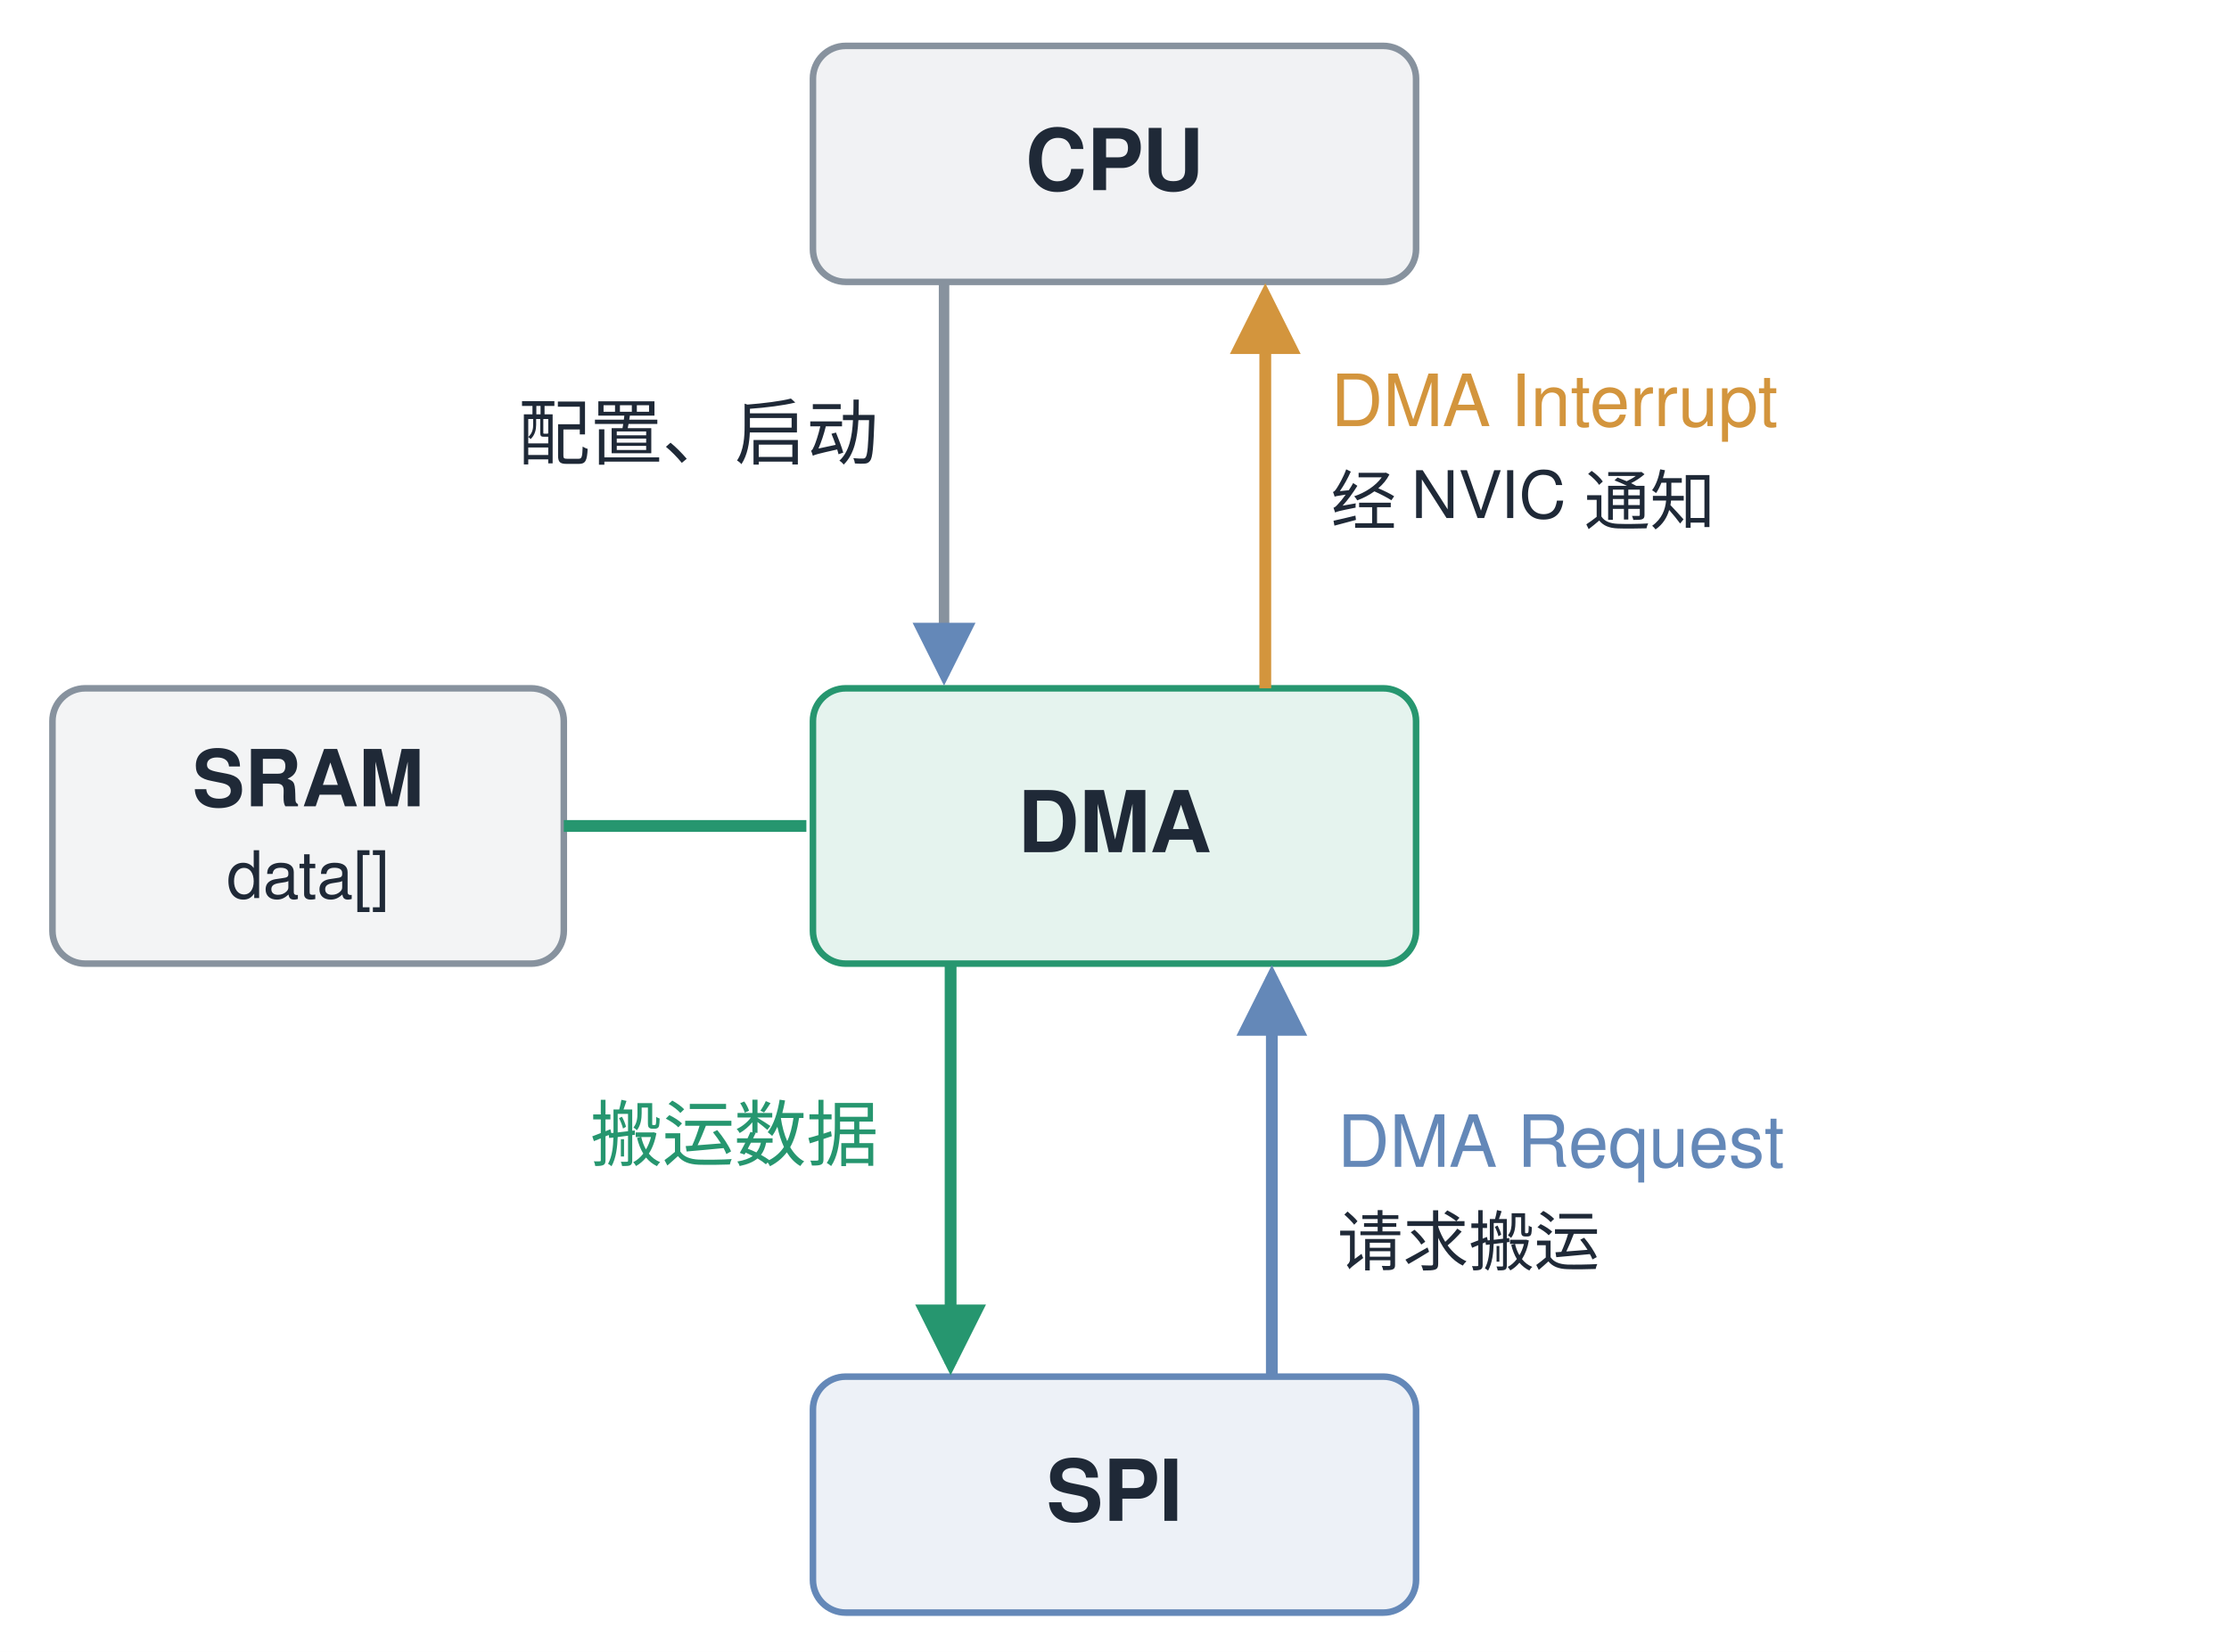
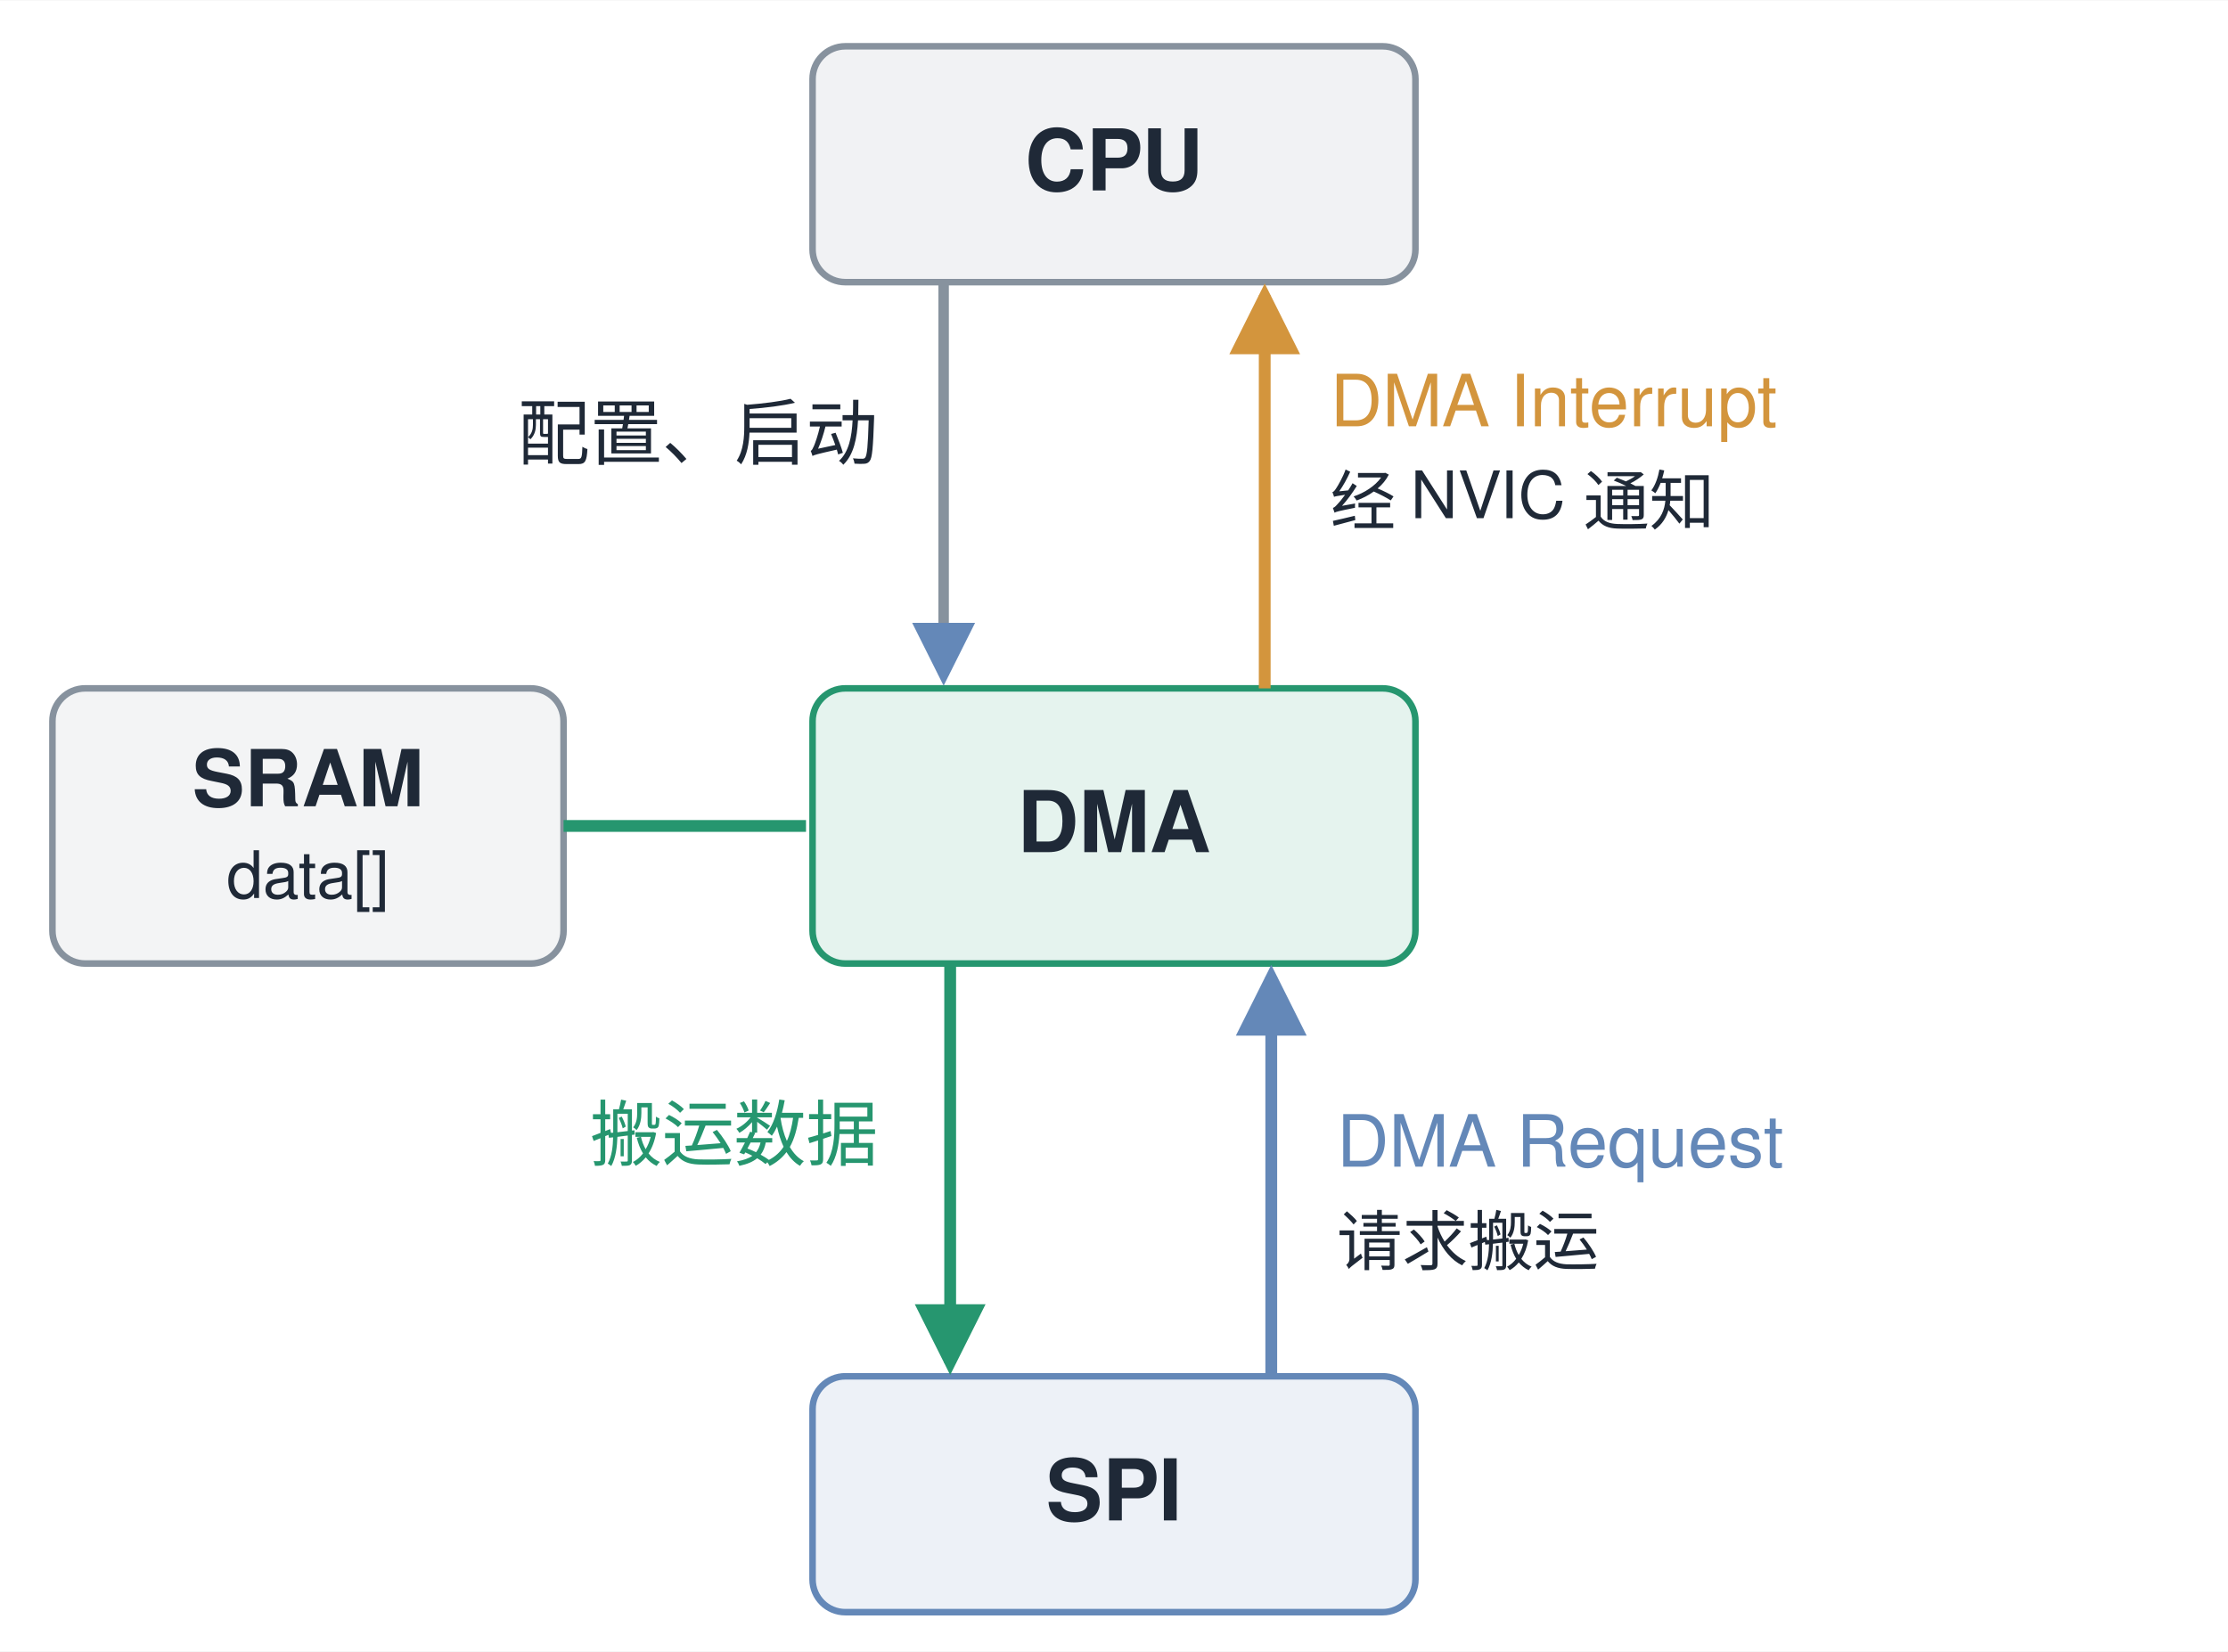
- <svg xmlns="http://www.w3.org/2000/svg" font-family="-apple-system-body, ui-sans-serif, -apple-system, system-ui, &quot;Segoe UI&quot;, Helvetica, &quot;Apple Color Emoji&quot;, Arial, sans-serif, &quot;Segoe UI Emoji&quot;, &quot;Segoe UI Symbol&quot;" font-weight="400" data-d-component="svg" fill="#1f2937" style="color:rgb(13, 13, 13)" viewBox="0 0 340 252" width="340" height="252">
+ <svg xmlns="http://www.w3.org/2000/svg" font-family="-apple-system-body, ui-sans-serif, -apple-system, system-ui, &quot;Segoe UI&quot;, Helvetica, &quot;Apple Color Emoji&quot;, Arial, sans-serif, &quot;Segoe UI Emoji&quot;, &quot;Segoe UI Symbol&quot;" font-weight="400" fill="#1f2937" viewBox="0 0 340 252" width="770" height="571">
  <rect width="100%" height="100%" fill="#ffffff" />
  <defs>
    <marker id="rel6a" markerWidth="6" markerHeight="6" refX="5" refY="3" orient="auto">
      <path d="M0 0L6 3L0 6Z" fill="#6488b8" />
    </marker>
    <marker id="rel6b" markerWidth="6" markerHeight="6" refX="5" refY="3" orient="auto">
      <path d="M0 0L6 3L0 6Z" fill="#26966f" />
    </marker>
    <marker id="rel6c" markerWidth="6" markerHeight="6" refX="5" refY="3" orient="auto">
      <path d="M0 0L6 3L0 6Z" fill="#d3953d" />
    </marker>
  </defs>
  <rect x="124" y="7" width="92" height="36" rx="5" stroke="#87929e" fill="#87929e" fill-opacity=".12" />
  <text x="170" y="29" text-anchor="middle" font-size="13" font-weight="600" fill="#1f2937">CPU</text>
  <rect x="124" y="105" width="92" height="42" rx="5" stroke="#26966f" fill="#26966f" fill-opacity=".12" />
  <text x="170" y="130" text-anchor="middle" font-size="13" font-weight="600" fill="#1f2937">DMA</text>
  <rect x="8" y="105" width="78" height="42" rx="5" stroke="#87929e" fill="#87929e" fill-opacity=".1" />
  <text x="47" y="123" text-anchor="middle" font-size="12" font-weight="600" fill="#1f2937">SRAM</text>
  <text x="47" y="137" font-size="10" text-anchor="middle" fill="#1f2937">data[]</text>
  <rect x="124" y="210" width="92" height="36" rx="5" stroke="#6488b8" fill="#6488b8" fill-opacity=".12" />
  <text x="170" y="232" text-anchor="middle" font-size="13" font-weight="600" fill="#1f2937">SPI</text>
  <path d="M144 43V103" stroke="#87929e" stroke-width="1.6" marker-end="url(#rel6a)" />
  <text x="134" y="70" font-size="11" text-anchor="end" fill="#1f2937">配置、启动</text>
  <path d="M193 105V45" stroke="#d3953d" stroke-width="1.8" marker-end="url(#rel6c)" />
  <text x="203" y="65" font-size="11" fill="#d3953d">DMA Interrupt</text>
  <text x="203" y="80" font-size="10" fill="#1f2937">经 NVIC 通知</text>
  <path d="M86 126H123M145 147V208" stroke="#26966f" stroke-width="1.8" marker-end="url(#rel6b)" />
  <text x="134" y="177" text-anchor="end" font-size="11" fill="#26966f">搬运数据</text>
  <path d="M194 210V149" stroke="#6488b8" stroke-width="1.8" marker-end="url(#rel6a)" />
  <text x="204" y="178" font-size="11" fill="#6488b8">DMA Request</text>
  <text x="204" y="193" font-size="10" fill="#1f2937">请求搬运</text>
</svg>
